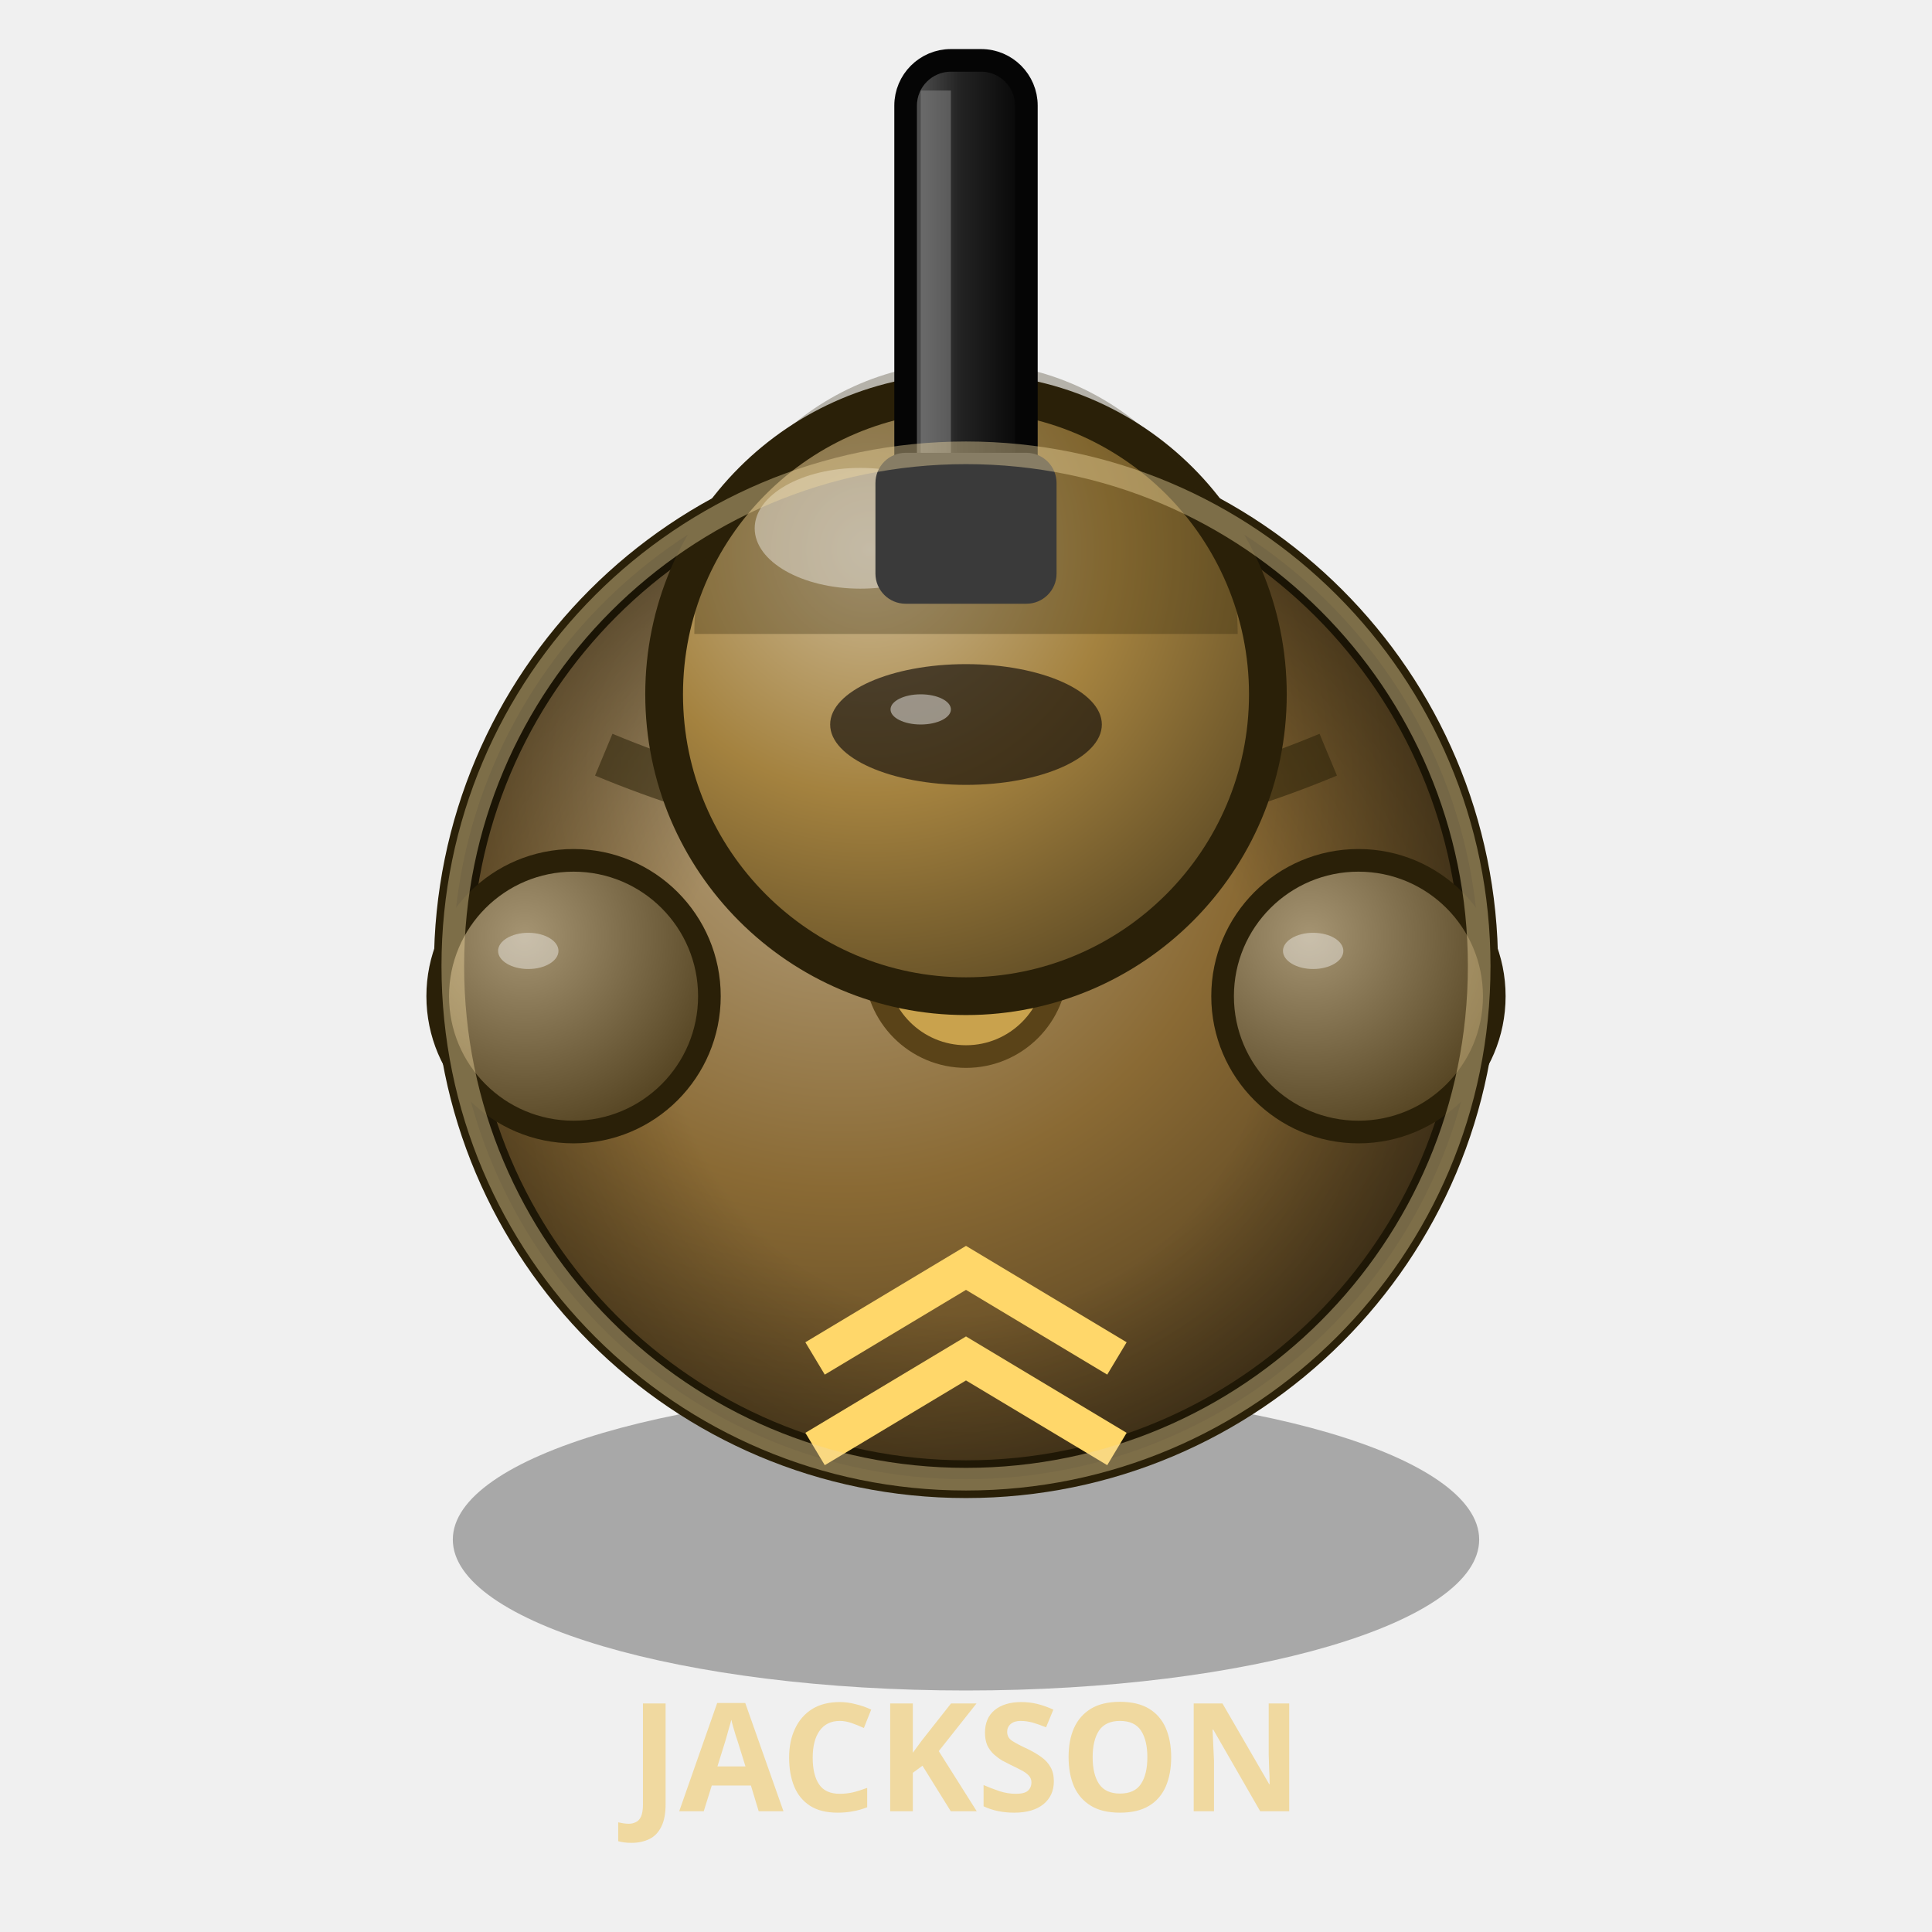
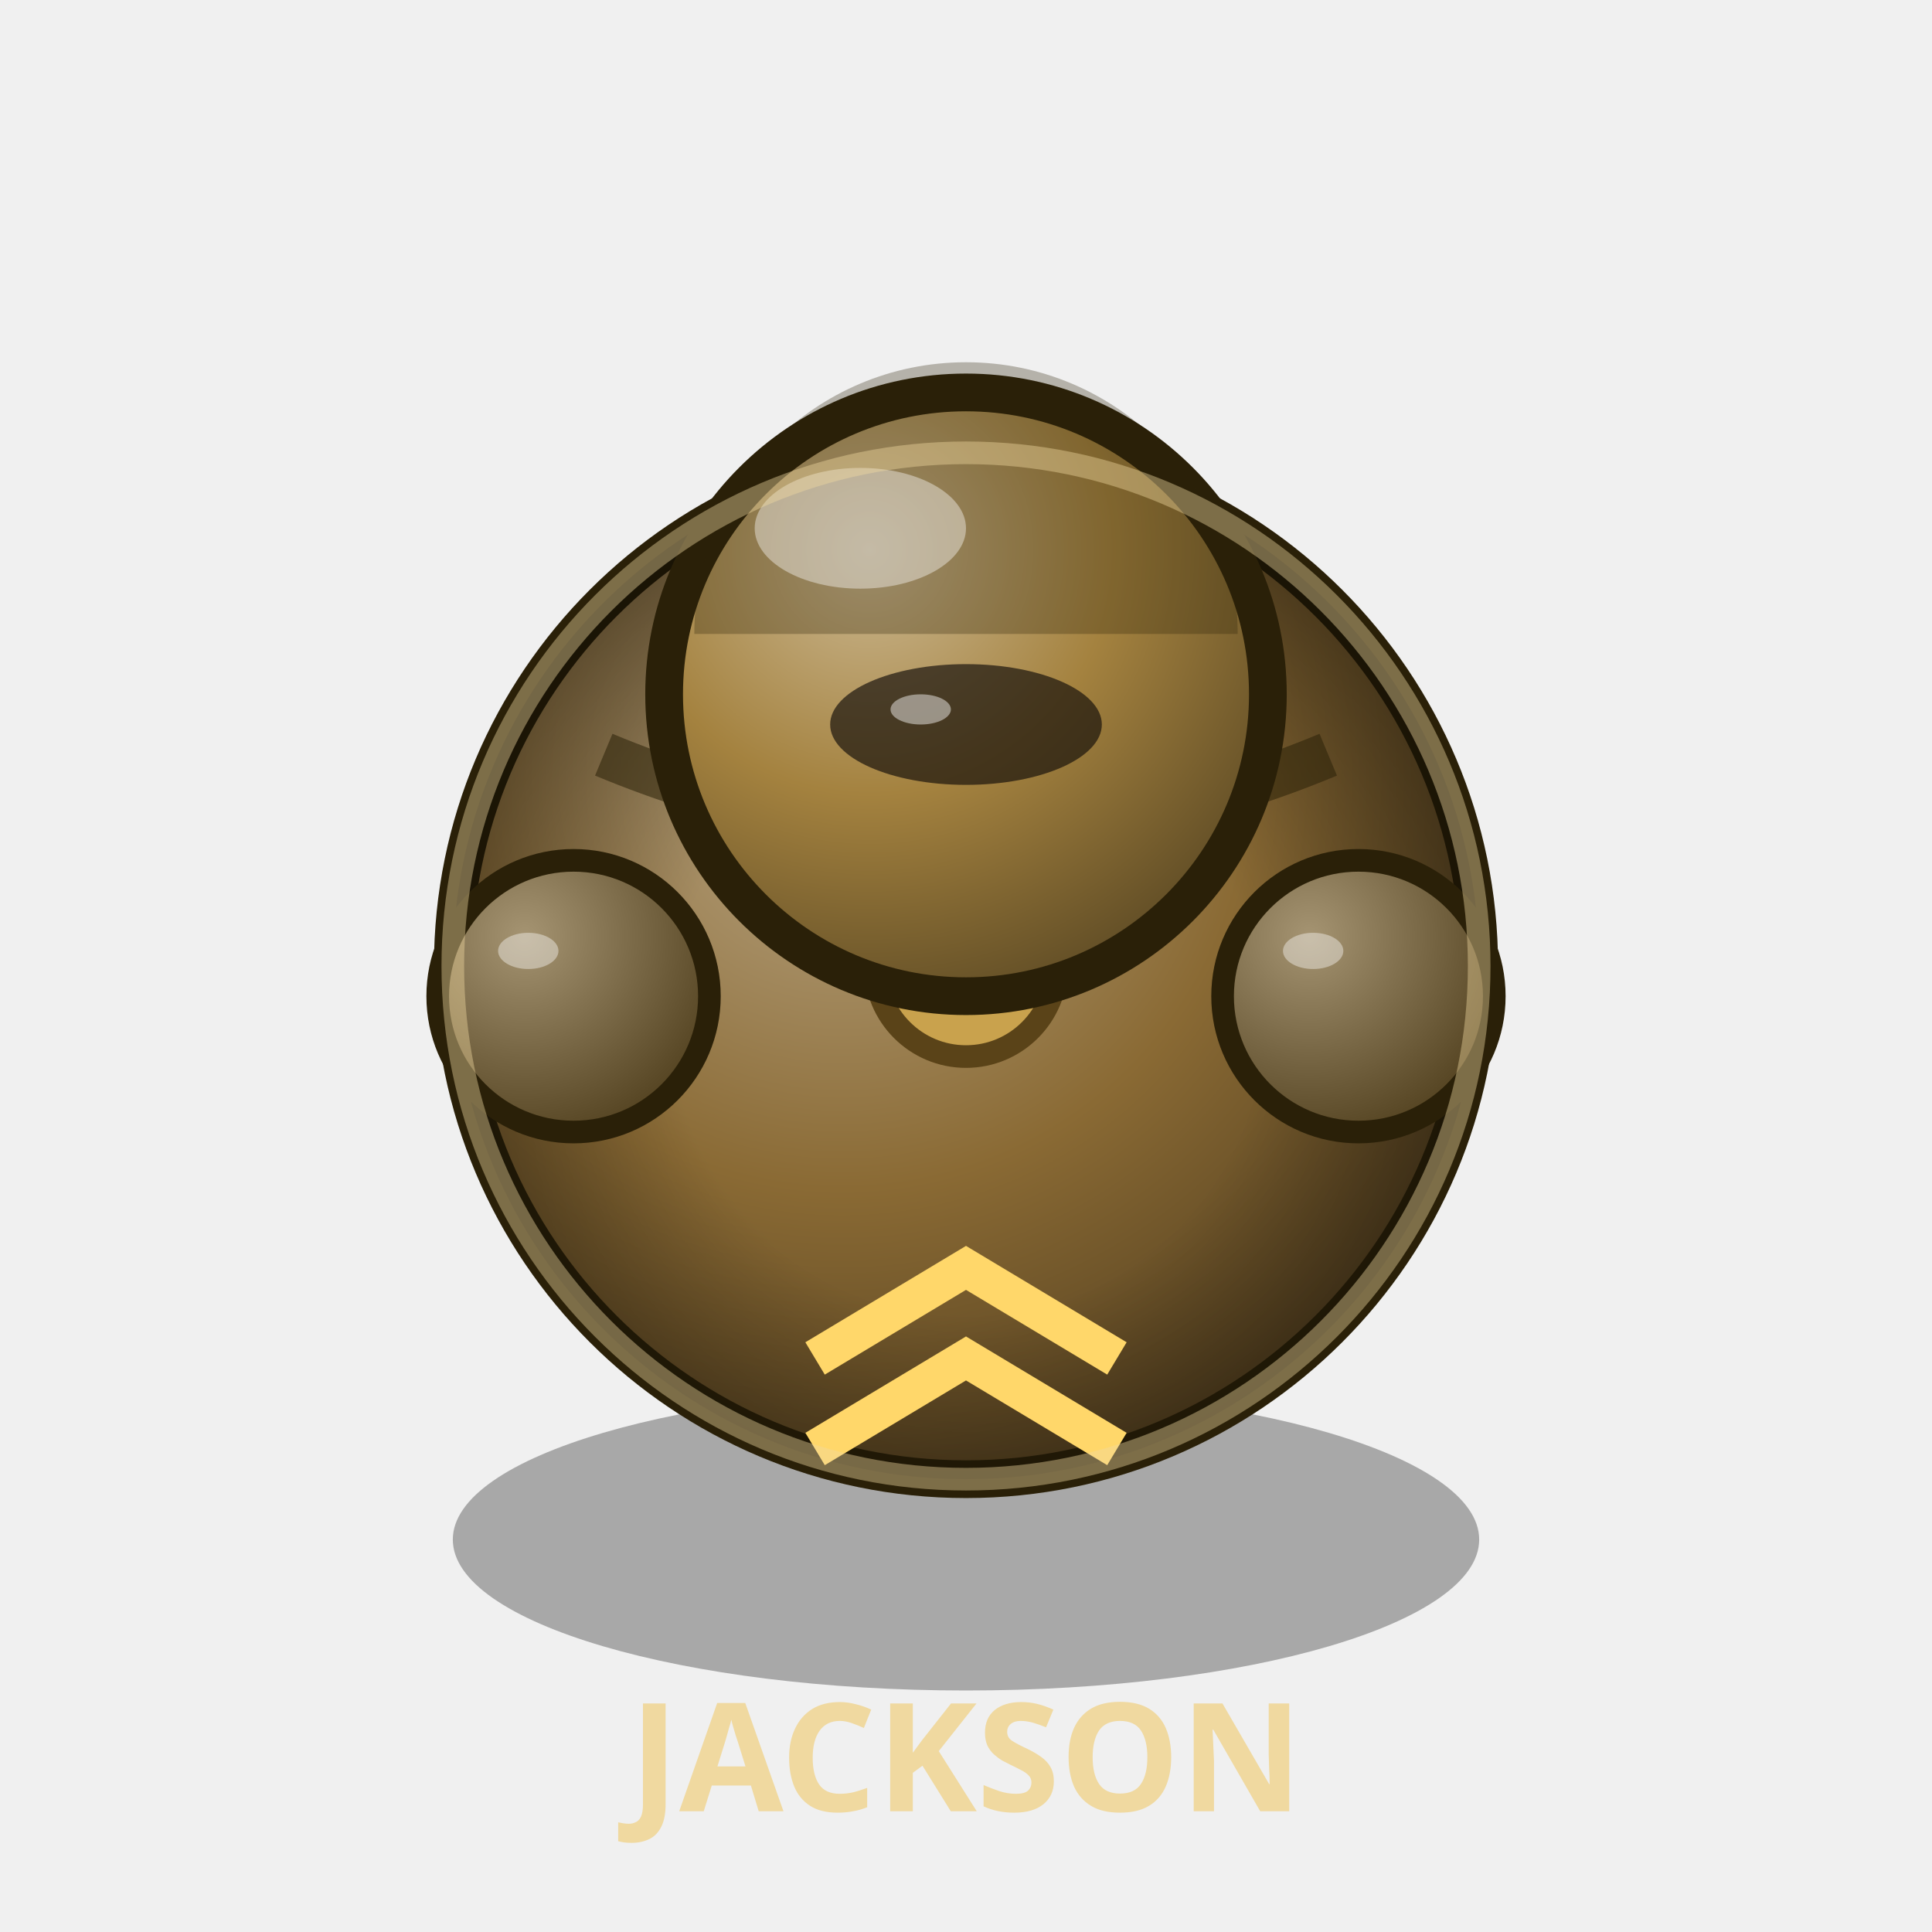
<svg xmlns="http://www.w3.org/2000/svg" viewBox="0 0 128 128">
  <defs>
    <radialGradient id="body" cx="38%" cy="32%" r="72%">
      <stop offset="0%" stop-color="#b9a685" />
      <stop offset="55%" stop-color="#8a6a34" />
      <stop offset="100%" stop-color="#503d1e" />
    </radialGradient>
    <radialGradient id="helmet" cx="34%" cy="26%" r="78%">
      <stop offset="0%" stop-color="#cdba95" />
      <stop offset="52%" stop-color="#a4823f" />
      <stop offset="100%" stop-color="#624e26" />
    </radialGradient>
    <radialGradient id="arm" cx="32%" cy="28%" r="85%">
      <stop offset="0%" stop-color="#a59472" />
      <stop offset="100%" stop-color="#4c3b19" />
    </radialGradient>
    <radialGradient id="pack" cx="38%" cy="30%" r="75%">
      <stop offset="0%" stop-color="#776b56" />
      <stop offset="100%" stop-color="#342915" />
    </radialGradient>
    <linearGradient id="gun" x1="0%" y1="0%" x2="100%" y2="0%">
      <stop offset="0%" stop-color="#5a5a5a" />
      <stop offset="45%" stop-color="#232323" />
      <stop offset="100%" stop-color="#050505" />
    </linearGradient>
    <radialGradient id="ao" cx="50%" cy="55%" r="52%">
      <stop offset="55%" stop-color="#000" stop-opacity="0" />
      <stop offset="100%" stop-color="#000" stop-opacity="0.38" />
    </radialGradient>
  </defs>
  <ellipse cx="64" cy="102" rx="34" ry="10" fill="#000" opacity="0.3" />
  <ellipse cx="64" cy="78" rx="22" ry="18" fill="url(#pack)" />
  <path d="M48 68 Q64 78 80 68" stroke="#000" stroke-width="2" opacity="0.2" fill="none" />
  <circle cx="64" cy="64" r="34" fill="url(#body)" stroke="#2a2008" stroke-width="2.5" />
  <circle cx="64" cy="64" r="34" fill="url(#ao)" />
  <path d="M40 50 Q64 60 88 50" stroke="#2a2008" stroke-width="3" fill="none" opacity="0.55" />
  <circle cx="64" cy="64" r="6" fill="#c9a24d" stroke="#5a4318" stroke-width="1.5" />
  <ellipse cx="61" cy="61" rx="2" ry="1.3" fill="#fff" opacity="0.5" />
  <circle cx="64" cy="46" r="20" fill="url(#helmet)" stroke="#2a2008" stroke-width="2.5" />
  <path d="M46 42 A18 18 0 0 1 82 42" fill="#2a2008" opacity="0.3" />
  <ellipse cx="57" cy="35" rx="7" ry="4" fill="#fff" opacity="0.4" />
  <ellipse cx="64" cy="48" rx="9" ry="4" fill="#100a08" opacity="0.65" />
  <ellipse cx="61" cy="47" rx="2" ry="1" fill="#fff" opacity="0.45" />
-   <rect x="60" y="4" width="8" height="30" rx="3" fill="url(#gun)" stroke="#050505" stroke-width="1.5" />
-   <rect x="58" y="30" width="12" height="10" rx="2" fill="#3a3a3a" />
-   <rect x="61" y="6" width="2" height="24" fill="#8a8a8a" opacity="0.5" />
  <circle cx="38" cy="66" r="9" fill="url(#arm)" stroke="#2a2008" stroke-width="1.5" />
  <circle cx="90" cy="66" r="9" fill="url(#arm)" stroke="#2a2008" stroke-width="1.5" />
  <ellipse cx="35" cy="63" rx="2" ry="1.2" fill="#fff" opacity="0.4" />
  <ellipse cx="87" cy="63" rx="2" ry="1.2" fill="#fff" opacity="0.4" />
  <path d="M54 90 L64 84 L74 90 M54 96 L64 90 L74 96" stroke="#ffd76a" stroke-width="2.5" fill="none" />
  <circle cx="64" cy="64" r="34" fill="none" stroke="#f0d9a0" stroke-width="1.5" opacity="0.42" />
  <text x="64" y="120" font-size="10" text-anchor="middle" fill="#f0d9a0" font-family="sans-serif" font-weight="600">JACKSON</text>
</svg>
